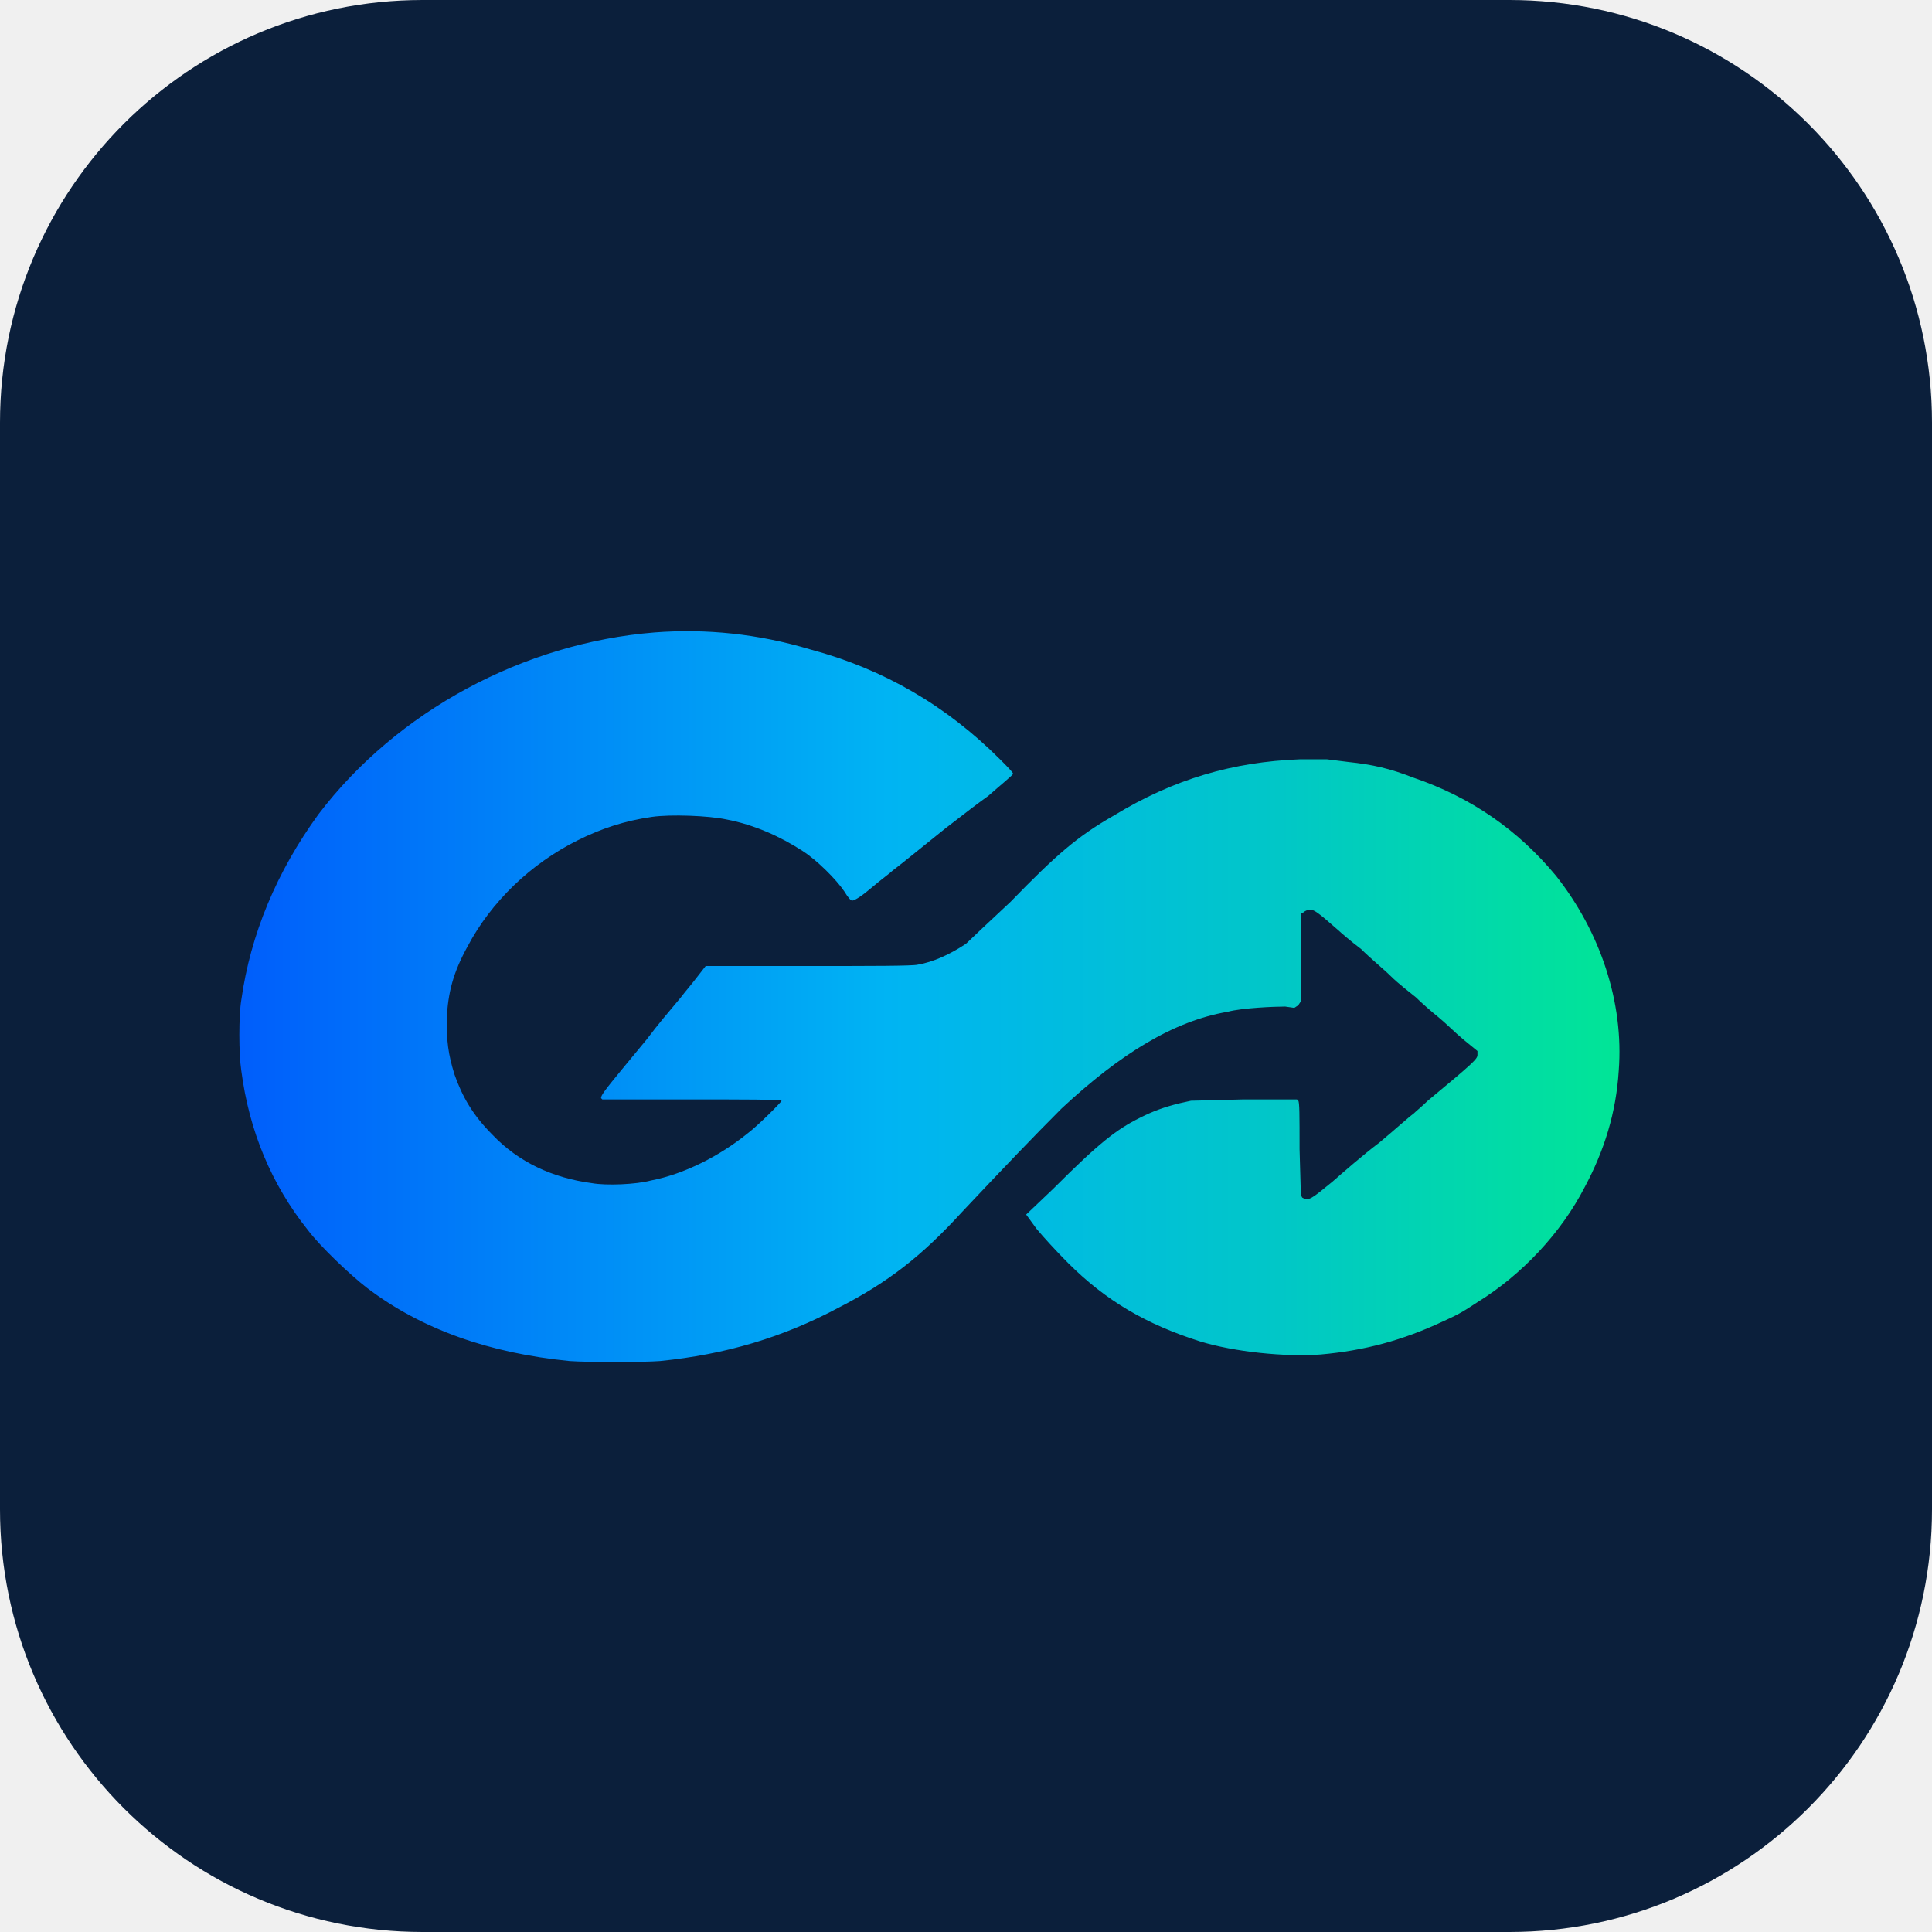
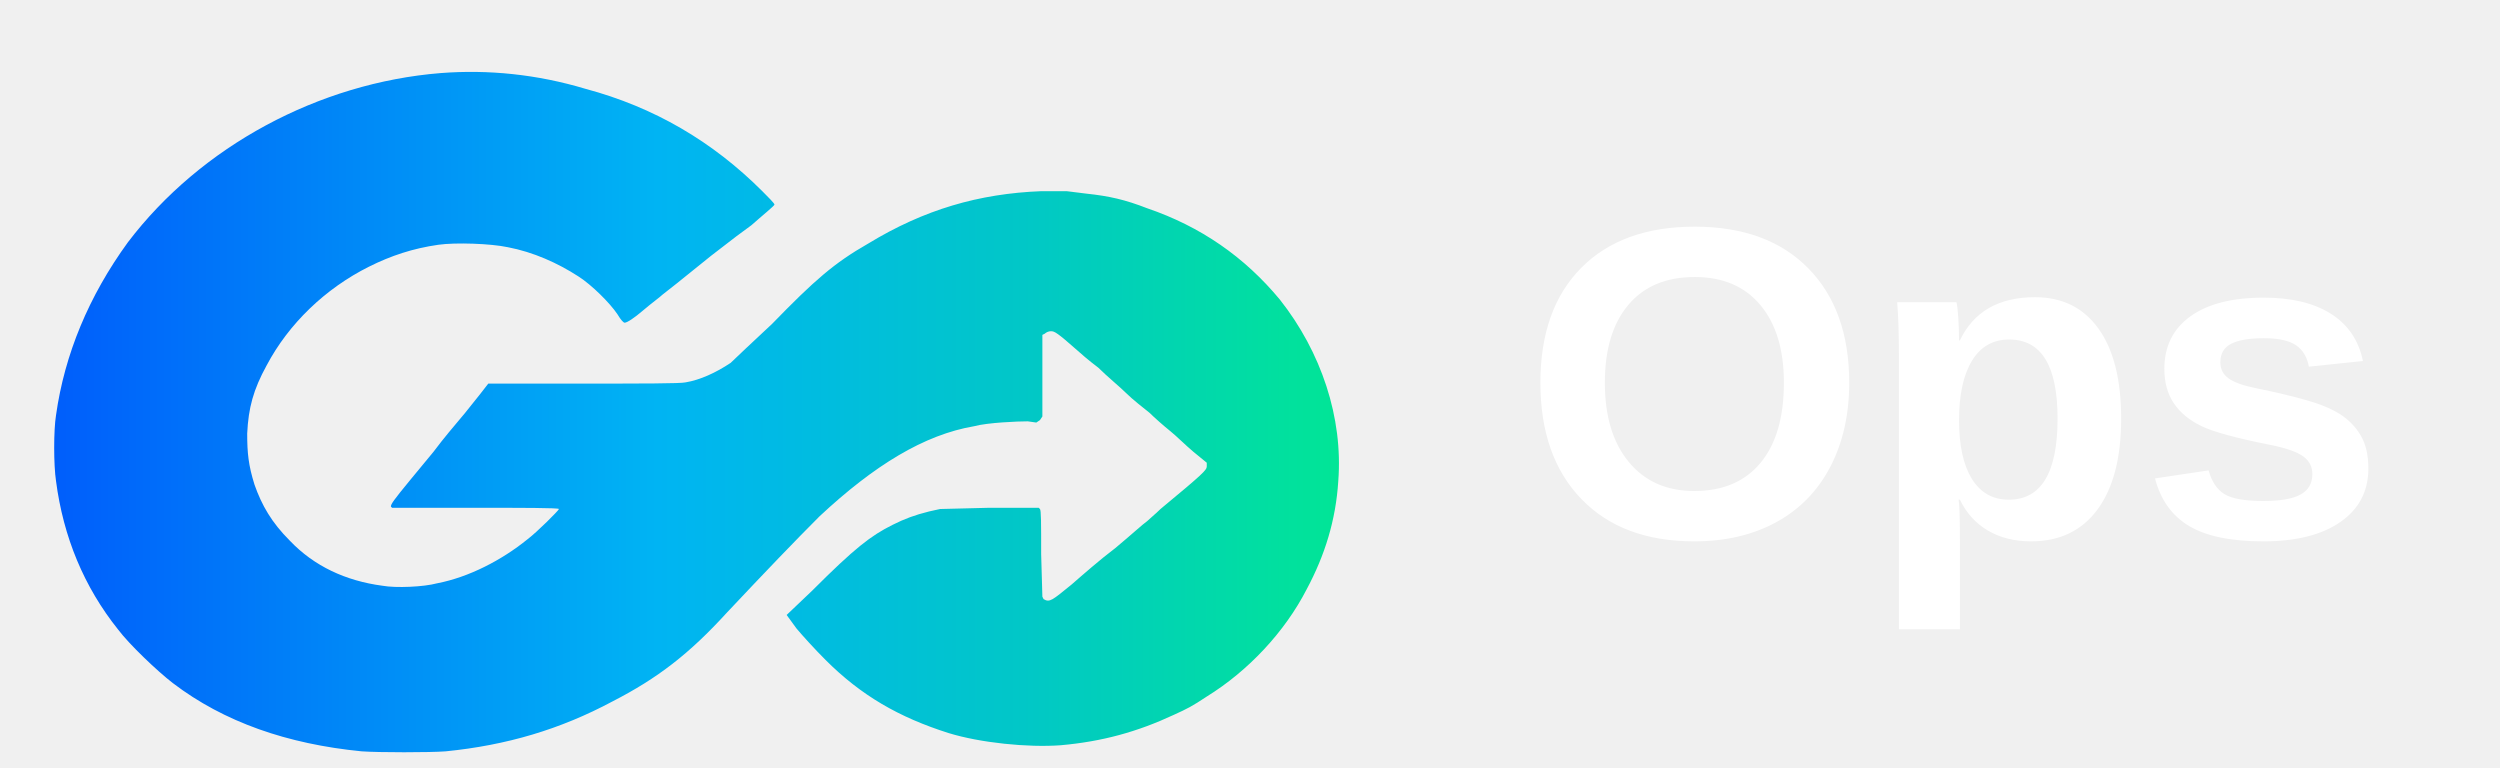
- <svg xmlns="http://www.w3.org/2000/svg" viewBox="0 0 64 64" fill="none" aria-hidden="true">
-   <rect width="64" height="64" rx="14" fill="#0B1F3B" />
+ <svg xmlns="http://www.w3.org/2000/svg" viewBox="0 0 2053 630" fill="none" role="img" aria-label="GoOps">
  <defs>
    <linearGradient id="goops-mark" x1="0" y1="315.0" x2="1200" y2="315.0" gradientUnits="userSpaceOnUse">
      <stop offset="0" stop-color="#0056FC" />
      <stop offset="0.45" stop-color="#00B4F3" />
      <stop offset="0.7" stop-color="#01C7C7" />
      <stop offset="1" stop-color="#01F183" />
    </linearGradient>
  </defs>
-   <g transform="translate(6.000 45.650) scale(0.043333 -0.043333)">
+   <g transform="translate(0 630) scale(1 -1)">
    <path d="M362 570 c-100 -8 -197 -60 -257 -139 -32 -44 -52 -92 -59 -142 -2 -12 -2 -41 0 -54 6 -46 23 -87 51 -122 9 -12 32 -34 45 -44 42 -32 94 -50 155 -56 14 -1 56 -1 69 0 50 5 94 18 137 41 37 19 63 39 94 73 32 34 56 59 76 79 45 42 86 67 127 74 11 3 36 4 44 4 l7 -1 3 2 2 3 0 33 0 34 2 1 c1 1 3 2 5 2 3 0 5 -1 22 -16 1 -1 9 -8 17 -14 7 -7 18 -16 23 -21 5 -5 14 -12 19 -16 4 -4 12 -11 17 -15 5 -4 13 -12 19 -17 l11 -9 0 -3 c0 -3 -3 -6 -38 -35 -4 -4 -9 -8 -11 -10 -3 -2 -14 -12 -26 -22 -12 -9 -28 -23 -36 -30 -16 -13 -18 -15 -23 -12 l-1 2 -1 35 c0 26 0 36 -1 37 l-1 1 -41 0 -40 -1 -9 -2 c-12 -3 -20 -6 -30 -11 -18 -9 -31 -19 -66 -54 l-21 -20 8 -11 c5 -6 15 -17 24 -26 29 -29 60 -47 101 -60 26 -8 65 -12 92 -10 34 3 63 11 93 25 11 5 15 7 27 15 34 21 64 53 82 88 15 28 24 57 26 89 4 52 -14 106 -48 149 -29 35 -65 60 -109 75 -18 7 -31 10 -50 12 l-16 2 -21 0 c-51 -2 -96 -15 -142 -43 -28 -16 -44 -30 -79 -66 -15 -14 -31 -29 -34 -32 -12 -8 -25 -14 -37 -16 -4 -1 -36 -1 -84 -1 l-78 0 -7 -9 c-3 -4 -9 -11 -12 -15 -10 -12 -17 -20 -26 -32 -5 -6 -14 -17 -19 -23 -14 -17 -16 -20 -16 -22 l1 -1 68 0 c38 0 69 0 69 -1 0 -1 -18 -19 -26 -25 -21 -17 -48 -31 -74 -36 -11 -3 -34 -4 -45 -2 -30 4 -56 16 -76 37 -15 15 -23 29 -29 46 -5 16 -6 26 -6 42 1 21 5 36 16 56 18 34 48 63 84 81 18 9 36 15 57 18 14 2 43 1 57 -2 21 -4 41 -13 58 -24 11 -7 26 -22 32 -31 3 -5 5 -7 6 -7 2 0 8 4 15 10 7 6 14 11 16 13 4 3 14 11 40 32 18 14 26 20 33 25 9 8 19 16 19 17 0 1 -5 6 -10 11 -41 41 -89 69 -145 84 -40 12 -80 16 -119 13z" fill="url(#goops-mark)" />
  </g>
+   <text x="1250" y="441.0" fill="#FFFFFF" font-family="Arial Black, Arial, Helvetica, sans-serif" font-weight="800" font-size="365">Ops</text>
</svg>
